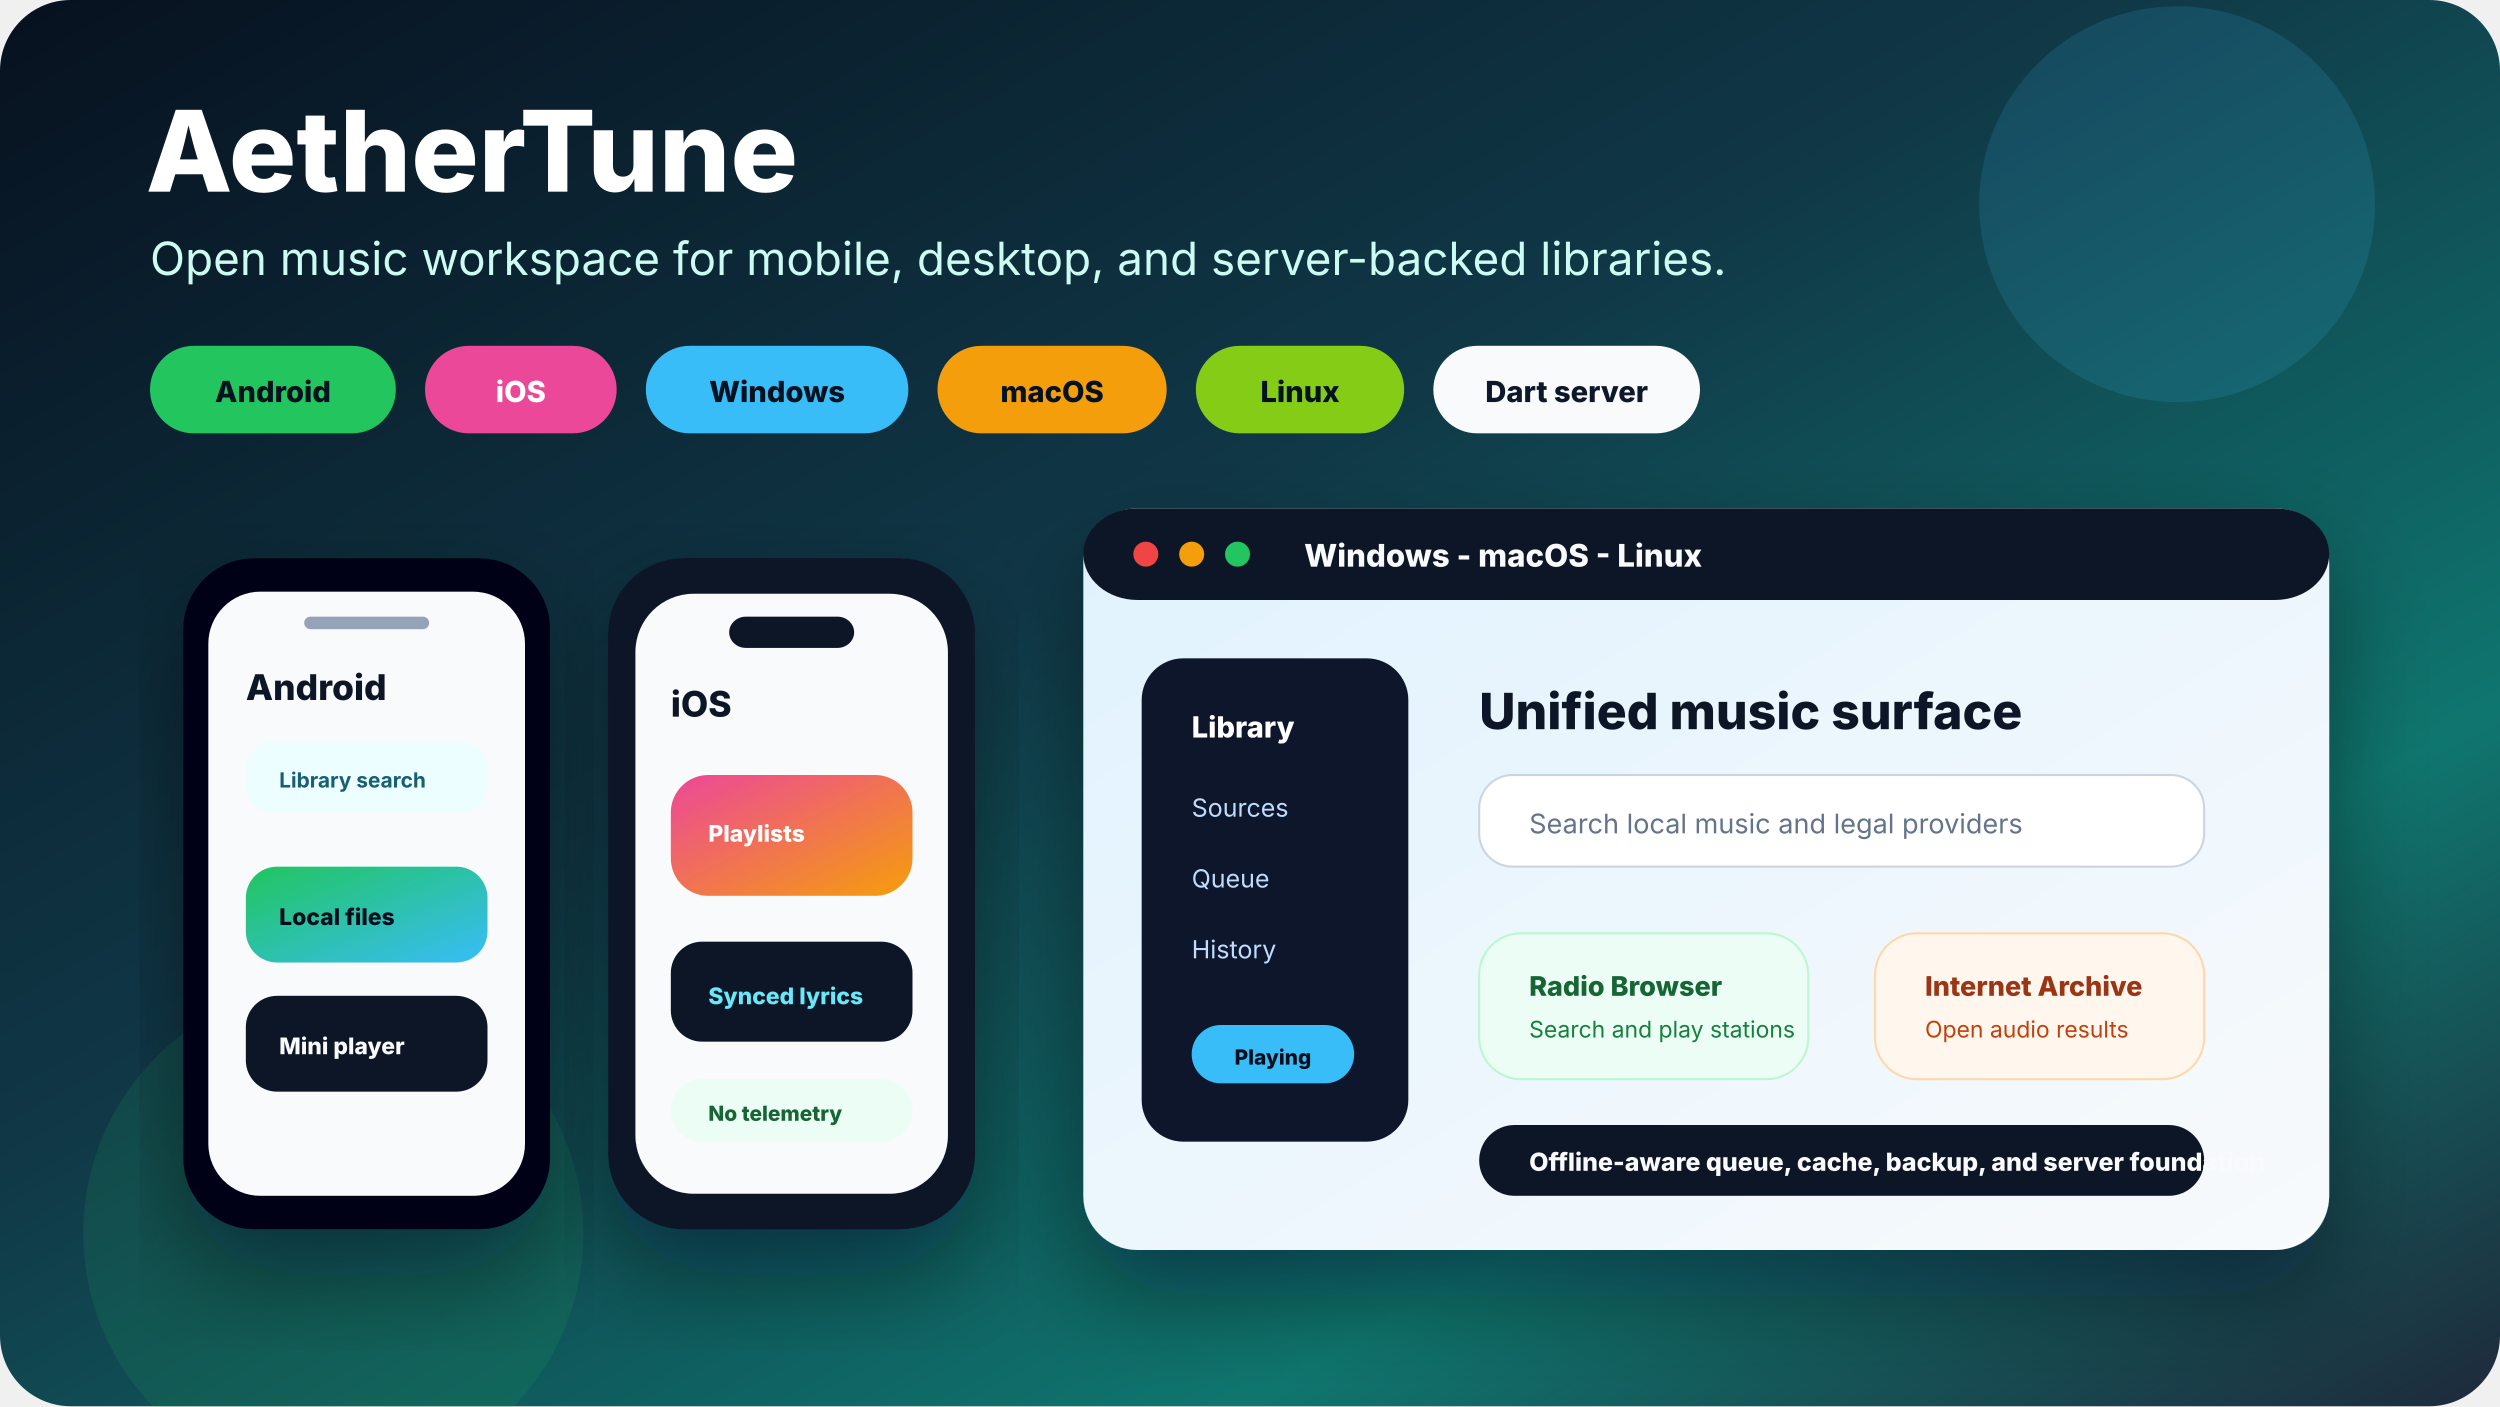
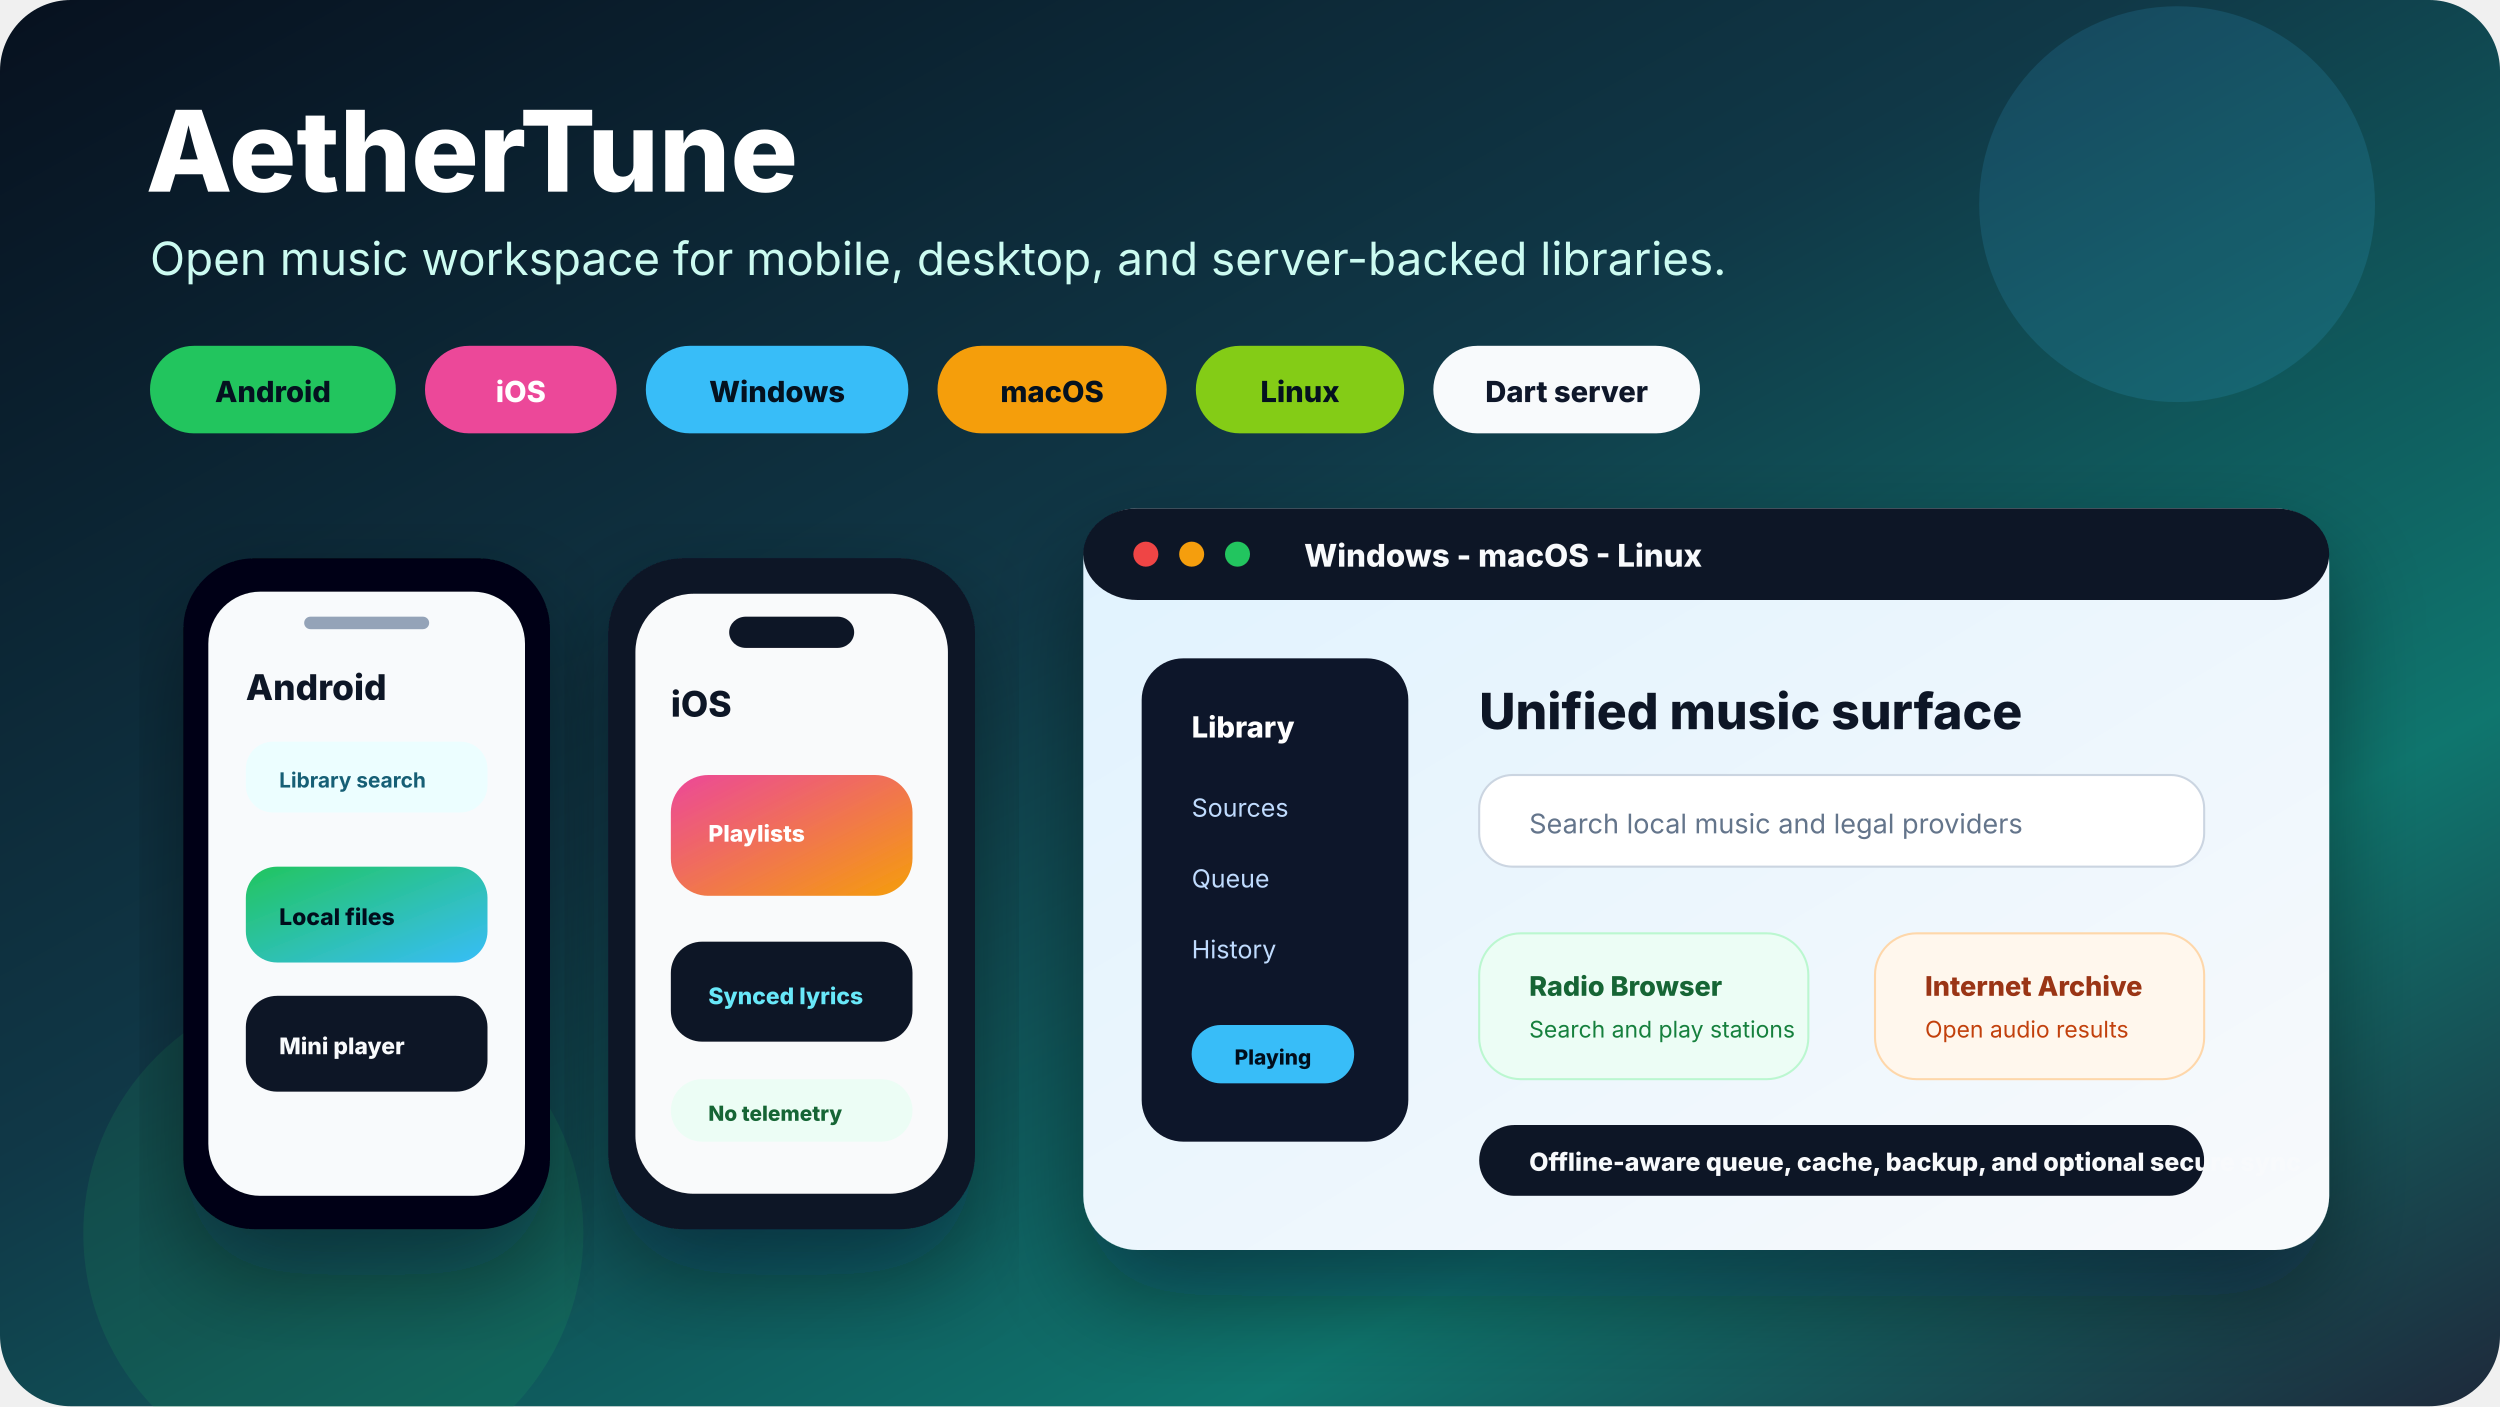
<svg xmlns="http://www.w3.org/2000/svg" width="1200" height="675" viewBox="0 0 1200 675" role="img" aria-labelledby="title desc">
  <defs>
    <linearGradient id="background" x1="0" y1="0" x2="1" y2="1">
      <stop offset="0" stop-color="#07111f" />
      <stop offset="0.42" stop-color="#103847" />
      <stop offset="0.75" stop-color="#0f766e" />
      <stop offset="1" stop-color="#1e293b" />
    </linearGradient>
    <linearGradient id="phoneA" x1="0" y1="0" x2="1" y2="1">
      <stop offset="0" stop-color="#22c55e" />
      <stop offset="1" stop-color="#38bdf8" />
    </linearGradient>
    <linearGradient id="phoneB" x1="0" y1="0" x2="1" y2="1">
      <stop offset="0" stop-color="#ec4899" />
      <stop offset="1" stop-color="#f59e0b" />
    </linearGradient>
    <linearGradient id="desktop" x1="0" y1="0" x2="1" y2="1">
      <stop offset="0" stop-color="#e0f2fe" />
      <stop offset="1" stop-color="#f8fafc" />
    </linearGradient>
    <filter id="shadow" x="-12%" y="-12%" width="124%" height="130%">
      <feDropShadow dx="0" dy="22" stdDeviation="24" flood-color="#020617" flood-opacity="0.42" />
    </filter>
  </defs>
  <rect width="1200" height="675" rx="34" fill="url(#background)" />
  <circle cx="1045" cy="98" r="95" fill="#38bdf8" opacity="0.14" />
  <circle cx="160" cy="592" r="120" fill="#22c55e" opacity="0.12" />
  <text x="70" y="92" font-family="Inter, Segoe UI, Arial, sans-serif" font-size="54" font-weight="800" fill="#ffffff">AetherTune</text>
  <text x="72" y="132" font-family="Inter, Segoe UI, Arial, sans-serif" font-size="22" fill="#ccfbf1">Open music workspace for mobile, desktop, and server-backed libraries.</text>
  <g transform="translate(72 166)">
    <rect width="118" height="42" rx="21" fill="#22c55e" />
    <text x="59" y="27" text-anchor="middle" font-family="Inter, Segoe UI, Arial, sans-serif" font-size="14" font-weight="800" fill="#04111f">Android</text>
    <rect x="132" width="92" height="42" rx="21" fill="#ec4899" />
    <text x="178" y="27" text-anchor="middle" font-family="Inter, Segoe UI, Arial, sans-serif" font-size="14" font-weight="800" fill="#ffffff">iOS</text>
    <rect x="238" width="126" height="42" rx="21" fill="#38bdf8" />
    <text x="301" y="27" text-anchor="middle" font-family="Inter, Segoe UI, Arial, sans-serif" font-size="14" font-weight="800" fill="#04111f">Windows</text>
    <rect x="378" width="110" height="42" rx="21" fill="#f59e0b" />
    <text x="433" y="27" text-anchor="middle" font-family="Inter, Segoe UI, Arial, sans-serif" font-size="14" font-weight="800" fill="#04111f">macOS</text>
    <rect x="502" width="100" height="42" rx="21" fill="#84cc16" />
    <text x="552" y="27" text-anchor="middle" font-family="Inter, Segoe UI, Arial, sans-serif" font-size="14" font-weight="800" fill="#04111f">Linux</text>
    <rect x="616" width="128" height="42" rx="21" fill="#f8fafc" />
    <text x="680" y="27" text-anchor="middle" font-family="Inter, Segoe UI, Arial, sans-serif" font-size="14" font-weight="800" fill="#0f172a">Dart server</text>
  </g>
  <g transform="translate(88 268)" filter="url(#shadow)">
    <rect x="0" y="0" width="176" height="322" rx="34" fill="#020617" />
    <rect x="12" y="16" width="152" height="290" rx="25" fill="#f8fafc" />
    <rect x="58" y="28" width="60" height="6" rx="3" fill="#94a3b8" />
    <text x="30" y="68" font-family="Inter, Segoe UI, Arial, sans-serif" font-size="17" font-weight="800" fill="#111827">Android</text>
    <rect x="30" y="88" width="116" height="34" rx="13" fill="#ecfeff" />
    <text x="46" y="110" font-family="Inter, Segoe UI, Arial, sans-serif" font-size="10" font-weight="700" fill="#155e75">Library search</text>
    <rect x="30" y="148" width="116" height="46" rx="15" fill="url(#phoneA)" />
    <text x="46" y="176" font-family="Inter, Segoe UI, Arial, sans-serif" font-size="11" font-weight="800" fill="#04111f">Local files</text>
    <rect x="30" y="210" width="116" height="46" rx="15" fill="#111827" />
    <text x="46" y="238" font-family="Inter, Segoe UI, Arial, sans-serif" font-size="11" font-weight="800" fill="#f8fafc">Mini player</text>
  </g>
  <g transform="translate(292 268)" filter="url(#shadow)">
    <rect x="0" y="0" width="176" height="322" rx="36" fill="#111827" />
    <rect x="13" y="17" width="150" height="288" rx="28" fill="#f9fafb" />
    <rect x="58" y="28" width="60" height="15" rx="8" fill="#111827" />
    <text x="30" y="76" font-family="Inter, Segoe UI, Arial, sans-serif" font-size="17" font-weight="800" fill="#111827">iOS</text>
    <rect x="30" y="104" width="116" height="58" rx="18" fill="url(#phoneB)" />
    <text x="48" y="136" font-family="Inter, Segoe UI, Arial, sans-serif" font-size="11" font-weight="800" fill="#ffffff">Playlists</text>
    <rect x="30" y="184" width="116" height="48" rx="15" fill="#111827" />
    <text x="48" y="214" font-family="Inter, Segoe UI, Arial, sans-serif" font-size="11" font-weight="800" fill="#67e8f9">Synced lyrics</text>
    <rect x="30" y="250" width="116" height="30" rx="15" fill="#ecfdf5" />
    <text x="48" y="270" font-family="Inter, Segoe UI, Arial, sans-serif" font-size="10" font-weight="800" fill="#166534">No telemetry</text>
  </g>
  <g transform="translate(520 244)" filter="url(#shadow)">
    <rect x="0" y="0" width="598" height="356" rx="26" fill="url(#desktop)" />
    <rect x="0" y="0" width="598" height="44" rx="26" fill="#111827" />
    <circle cx="30" cy="22" r="6" fill="#ef4444" />
    <circle cx="52" cy="22" r="6" fill="#f59e0b" />
    <circle cx="74" cy="22" r="6" fill="#22c55e" />
    <text x="106" y="28" font-family="Inter, Segoe UI, Arial, sans-serif" font-size="15" font-weight="800" fill="#f8fafc">Windows - macOS - Linux</text>
    <rect x="28" y="72" width="128" height="232" rx="20" fill="#0f172a" />
    <text x="52" y="110" font-family="Inter, Segoe UI, Arial, sans-serif" font-size="14" font-weight="800" fill="#ffffff">Library</text>
    <text x="52" y="148" font-family="Inter, Segoe UI, Arial, sans-serif" font-size="12" fill="#bfdbfe">Sources</text>
    <text x="52" y="182" font-family="Inter, Segoe UI, Arial, sans-serif" font-size="12" fill="#bfdbfe">Queue</text>
    <text x="52" y="216" font-family="Inter, Segoe UI, Arial, sans-serif" font-size="12" fill="#bfdbfe">History</text>
    <rect x="52" y="248" width="78" height="28" rx="14" fill="#38bdf8" />
    <text x="91" y="267" text-anchor="middle" font-family="Inter, Segoe UI, Arial, sans-serif" font-size="10" font-weight="800" fill="#04111f">Playing</text>
    <text x="190" y="106" font-family="Inter, Segoe UI, Arial, sans-serif" font-size="24" font-weight="800" fill="#111827">Unified music surface</text>
    <rect x="190" y="128" width="348" height="44" rx="16" fill="#ffffff" stroke="#cbd5e1" />
    <text x="214" y="156" font-family="Inter, Segoe UI, Arial, sans-serif" font-size="13" fill="#64748b">Search local music and legal providers</text>
    <rect x="190" y="204" width="158" height="70" rx="20" fill="#ecfdf5" stroke="#bbf7d0" />
    <text x="214" y="234" font-family="Inter, Segoe UI, Arial, sans-serif" font-size="13" font-weight="800" fill="#166534">Radio Browser</text>
    <text x="214" y="254" font-family="Inter, Segoe UI, Arial, sans-serif" font-size="11" fill="#15803d">Search and play stations</text>
    <rect x="380" y="204" width="158" height="70" rx="20" fill="#fff7ed" stroke="#fed7aa" />
    <text x="404" y="234" font-family="Inter, Segoe UI, Arial, sans-serif" font-size="13" font-weight="800" fill="#9a3412">Internet Archive</text>
    <text x="404" y="254" font-family="Inter, Segoe UI, Arial, sans-serif" font-size="11" fill="#c2410c">Open audio results</text>
    <rect x="190" y="296" width="348" height="34" rx="17" fill="#111827" />
-     <text x="214" y="318" font-family="Inter, Segoe UI, Arial, sans-serif" font-size="12" font-weight="800" fill="#f8fafc">Offline-aware queue, cache, backup, and server foundation</text>
+     <text x="214" y="318" font-family="Inter, Segoe UI, Arial, sans-serif" font-size="12" font-weight="800" fill="#f8fafc">Offline-aware queue, cache, backup, and optional secure sync</text>
  </g>
</svg>
